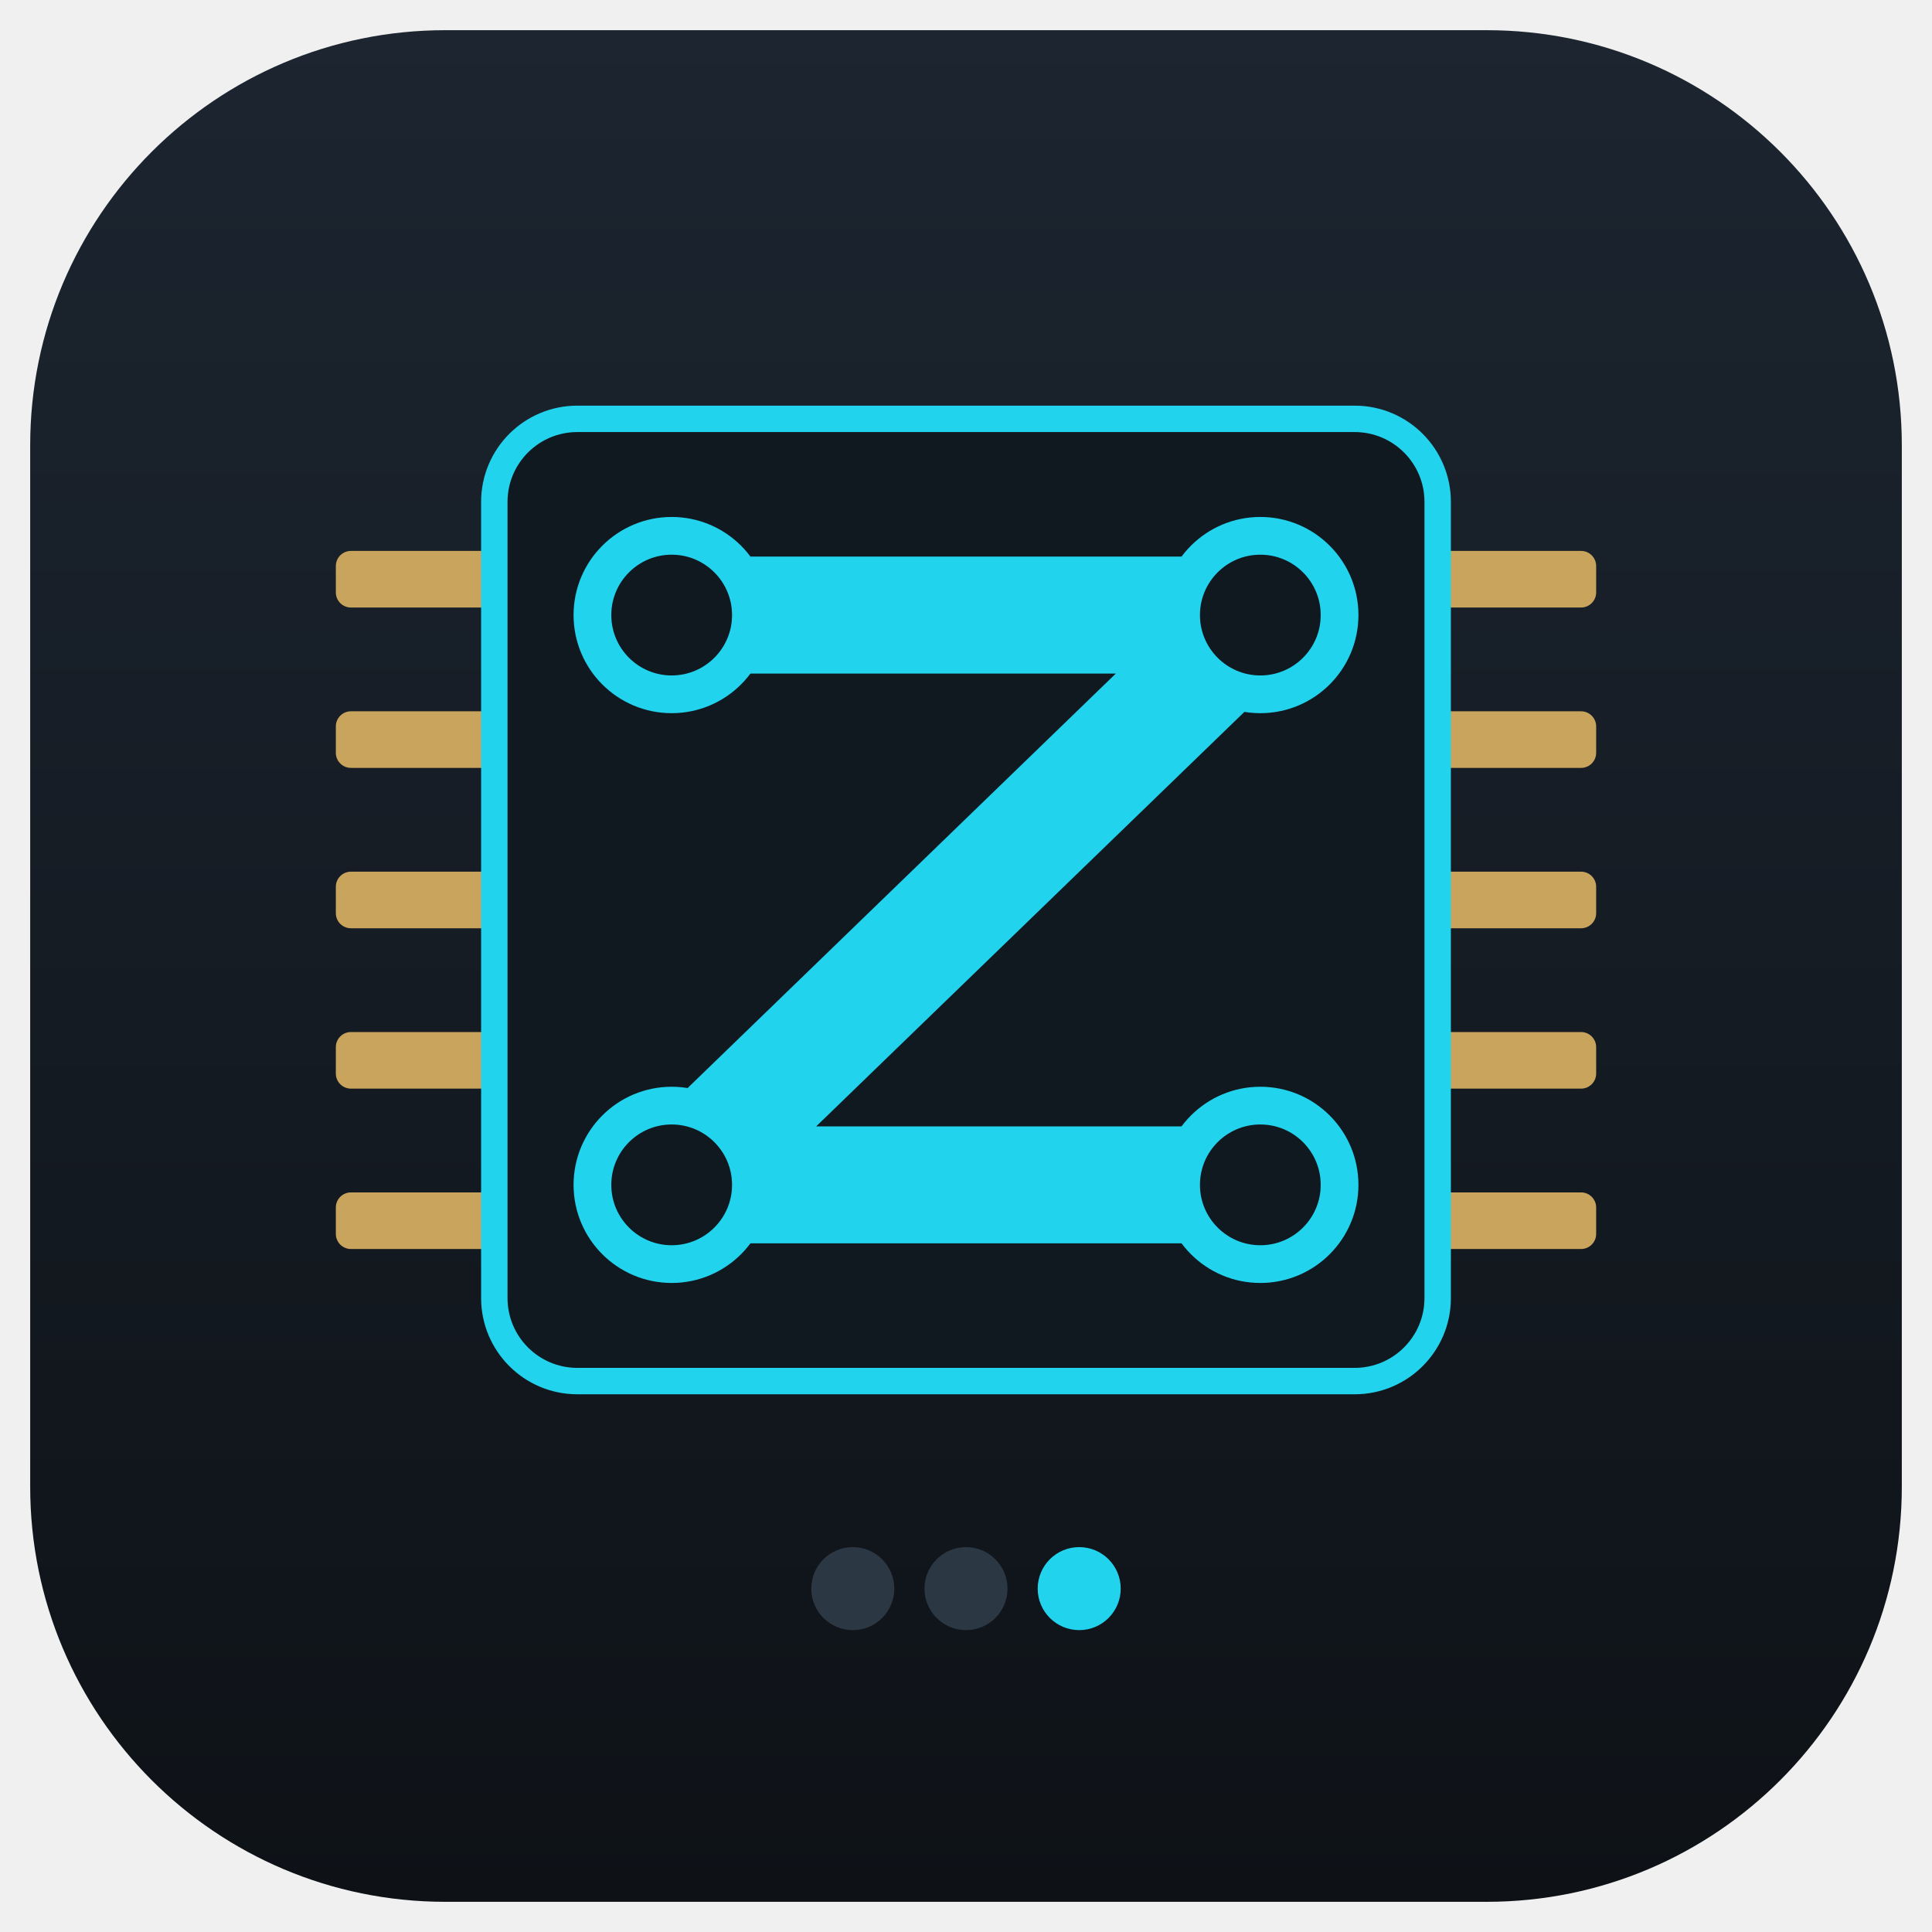
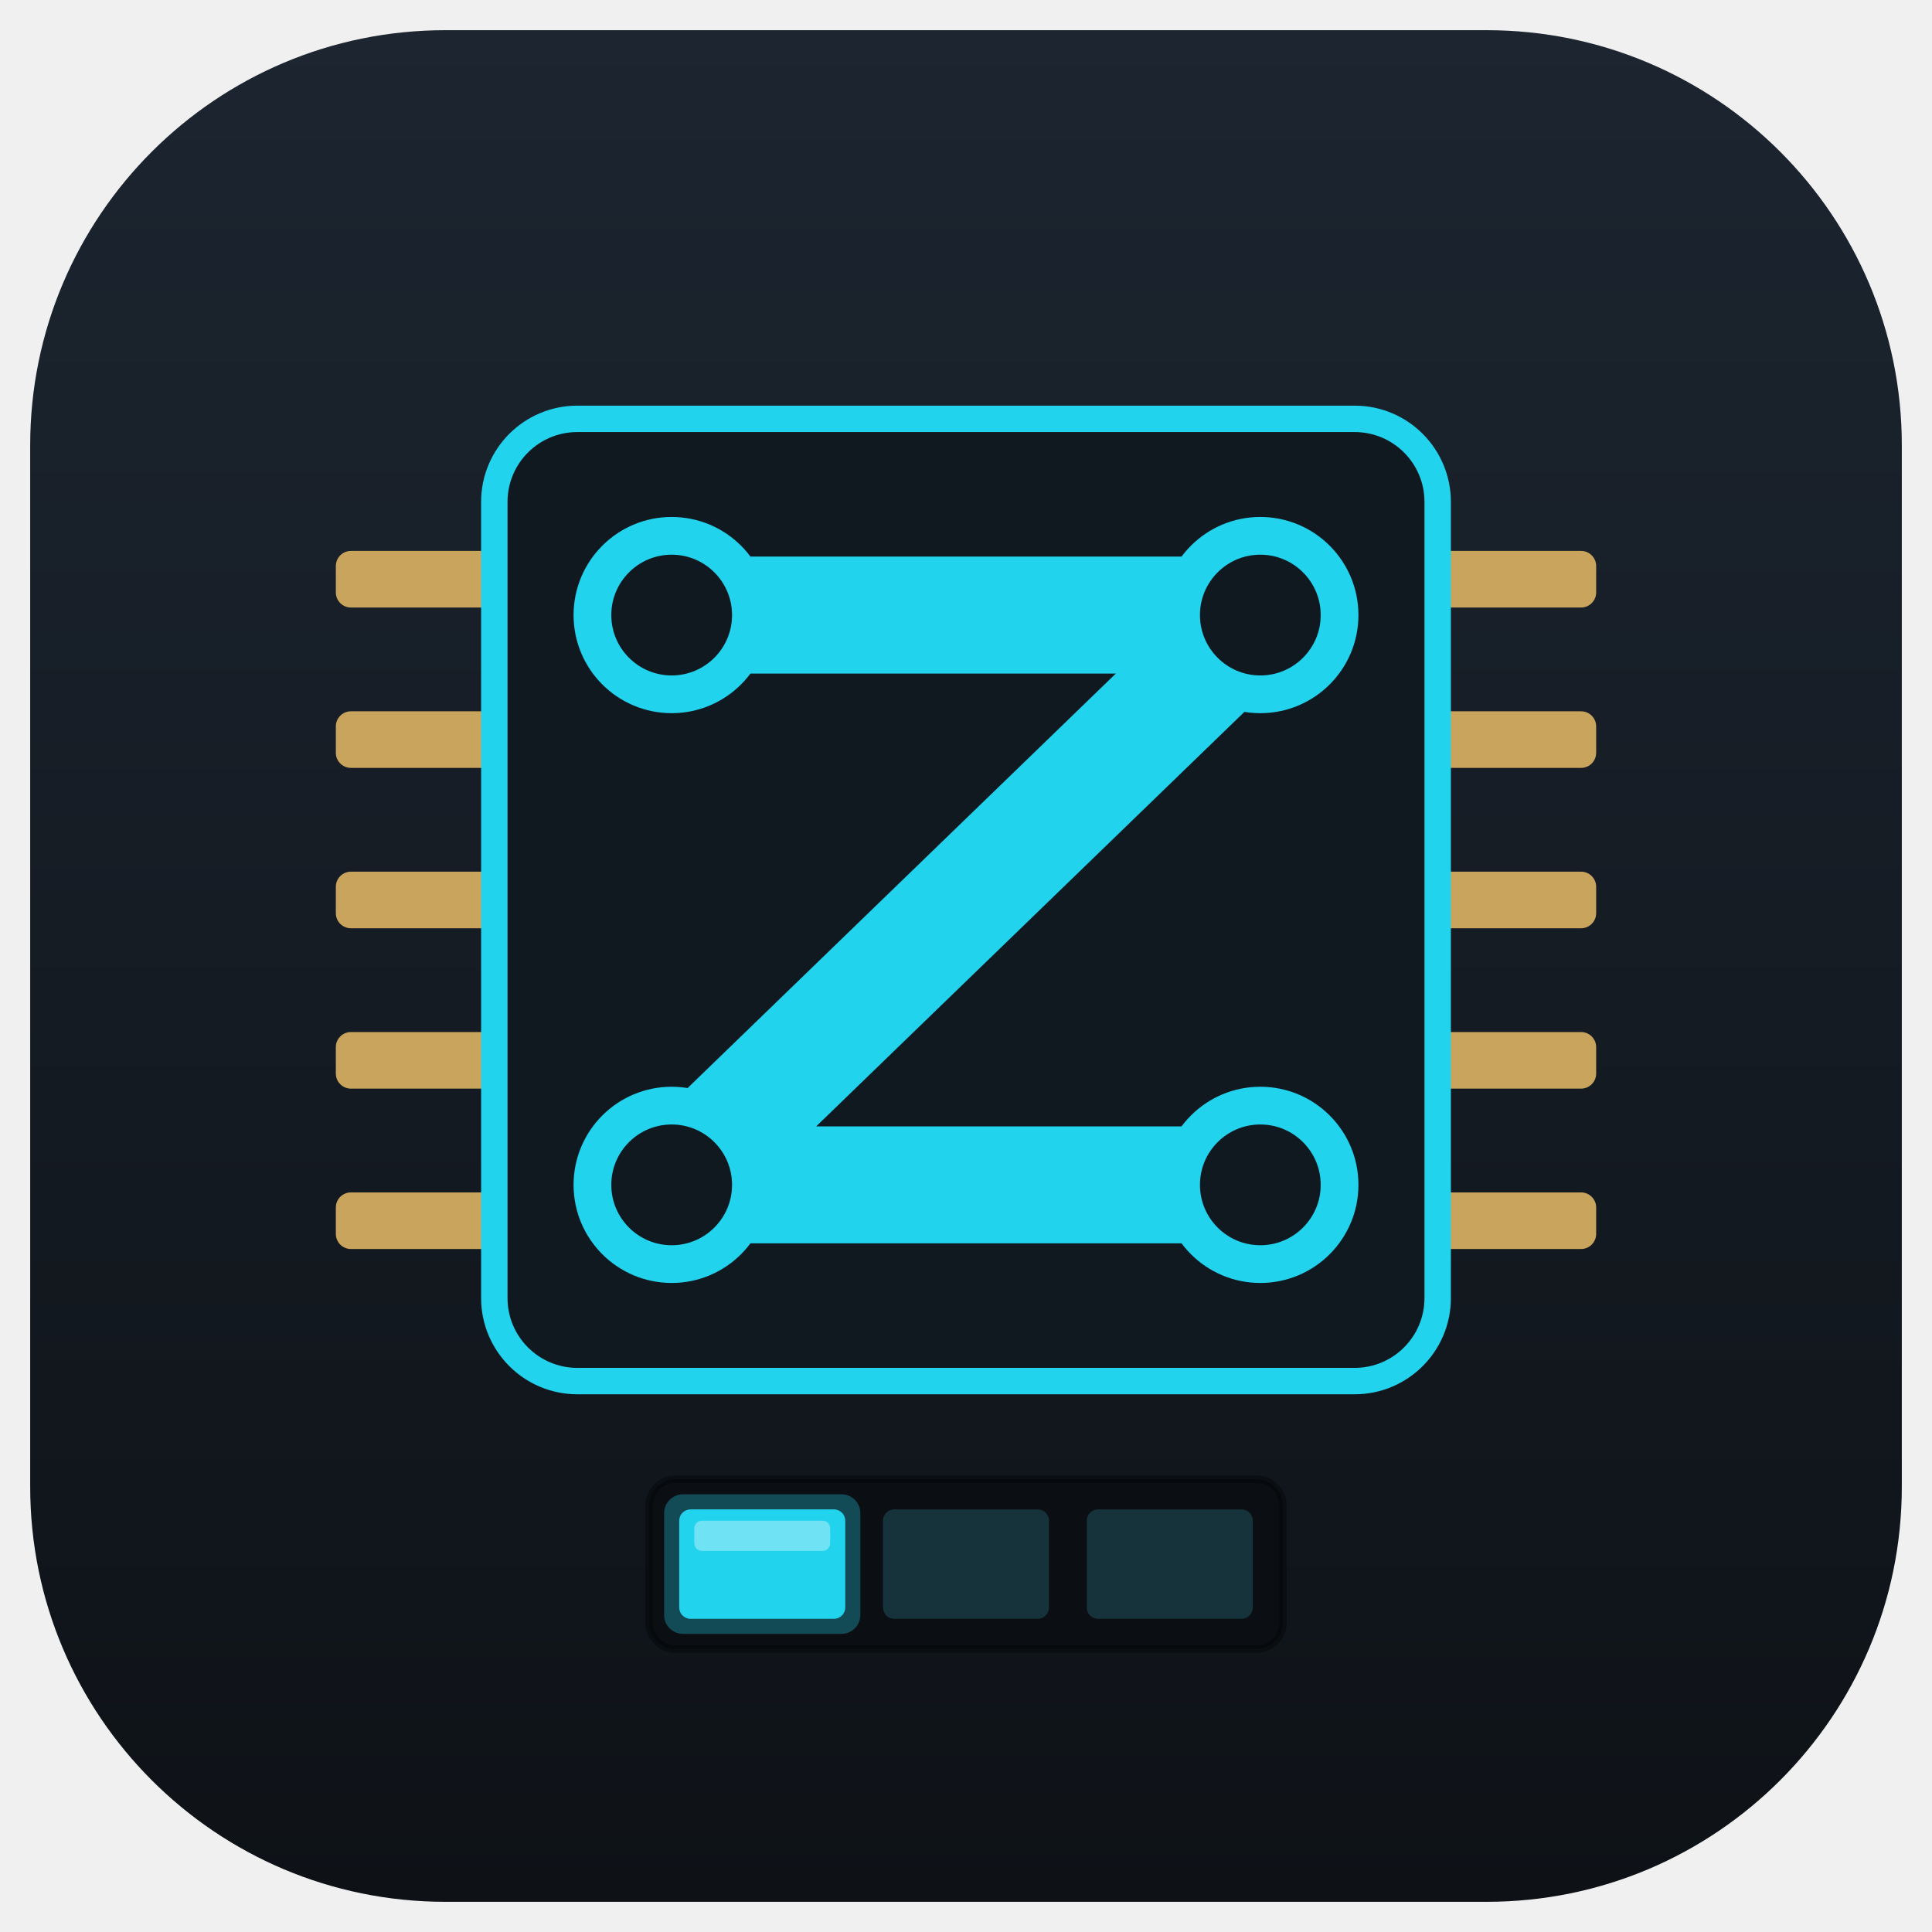
<svg xmlns="http://www.w3.org/2000/svg" viewBox="0 0 1024 1024" width="1024" height="1024">
  <defs>
    <linearGradient id="bg" x1="0" y1="0" x2="0" y2="1">
      <stop offset="0" stop-color="#1C2530" />
      <stop offset="1" stop-color="#0E1217" />
    </linearGradient>
  </defs>
  <rect x="16" y="16" width="992" height="992" rx="220" fill="url(#bg)" />
  <g fill="#C9A45C">
    <rect x="178" y="292" width="96" height="30" rx="8" />
    <rect x="178" y="377" width="96" height="30" rx="8" />
    <rect x="178" y="462" width="96" height="30" rx="8" />
    <rect x="178" y="547" width="96" height="30" rx="8" />
    <rect x="178" y="632" width="96" height="30" rx="8" />
    <rect x="750" y="292" width="96" height="30" rx="8" />
    <rect x="750" y="377" width="96" height="30" rx="8" />
    <rect x="750" y="462" width="96" height="30" rx="8" />
    <rect x="750" y="547" width="96" height="30" rx="8" />
    <rect x="750" y="632" width="96" height="30" rx="8" />
  </g>
  <rect x="262" y="222" width="500" height="510" rx="44" fill="#101820" stroke="#22D3EE" stroke-width="14" />
  <polyline points="356,326 668,326 356,628 668,628" fill="none" stroke="#22D3EE" stroke-width="62" stroke-linecap="round" stroke-linejoin="round" />
  <g fill="#101820" stroke="#22D3EE" stroke-width="20">
    <circle cx="356" cy="326" r="42" />
    <circle cx="668" cy="326" r="42" />
    <circle cx="356" cy="628" r="42" />
    <circle cx="668" cy="628" r="42" />
  </g>
-   <circle cx="452" cy="842" r="22" fill="#2C3744" />
-   <circle cx="512" cy="842" r="22" fill="#2C3744" />
-   <circle cx="572" cy="842" r="22" fill="#22D3EE" />
+   <rect x="344.0" y="784" width="336" height="90" rx="14" fill="#0B0F14" stroke="#000" stroke-opacity="0.35" stroke-width="4" />
+   <rect x="352.0" y="792" width="104" height="74" rx="10" fill="#22D3EE" opacity="0.30" />
+   <rect x="360.0" y="800" width="88" height="58" rx="6" fill="#22D3EE" />
+   <rect x="368.0" y="806" width="72" height="16" rx="4" fill="#FFFFFF" opacity="0.35" />
+   <rect x="468.0" y="800" width="88" height="58" rx="6" fill="#16323A" />
+   <rect x="576.0" y="800" width="88" height="58" rx="6" fill="#16323A" />
</svg>
